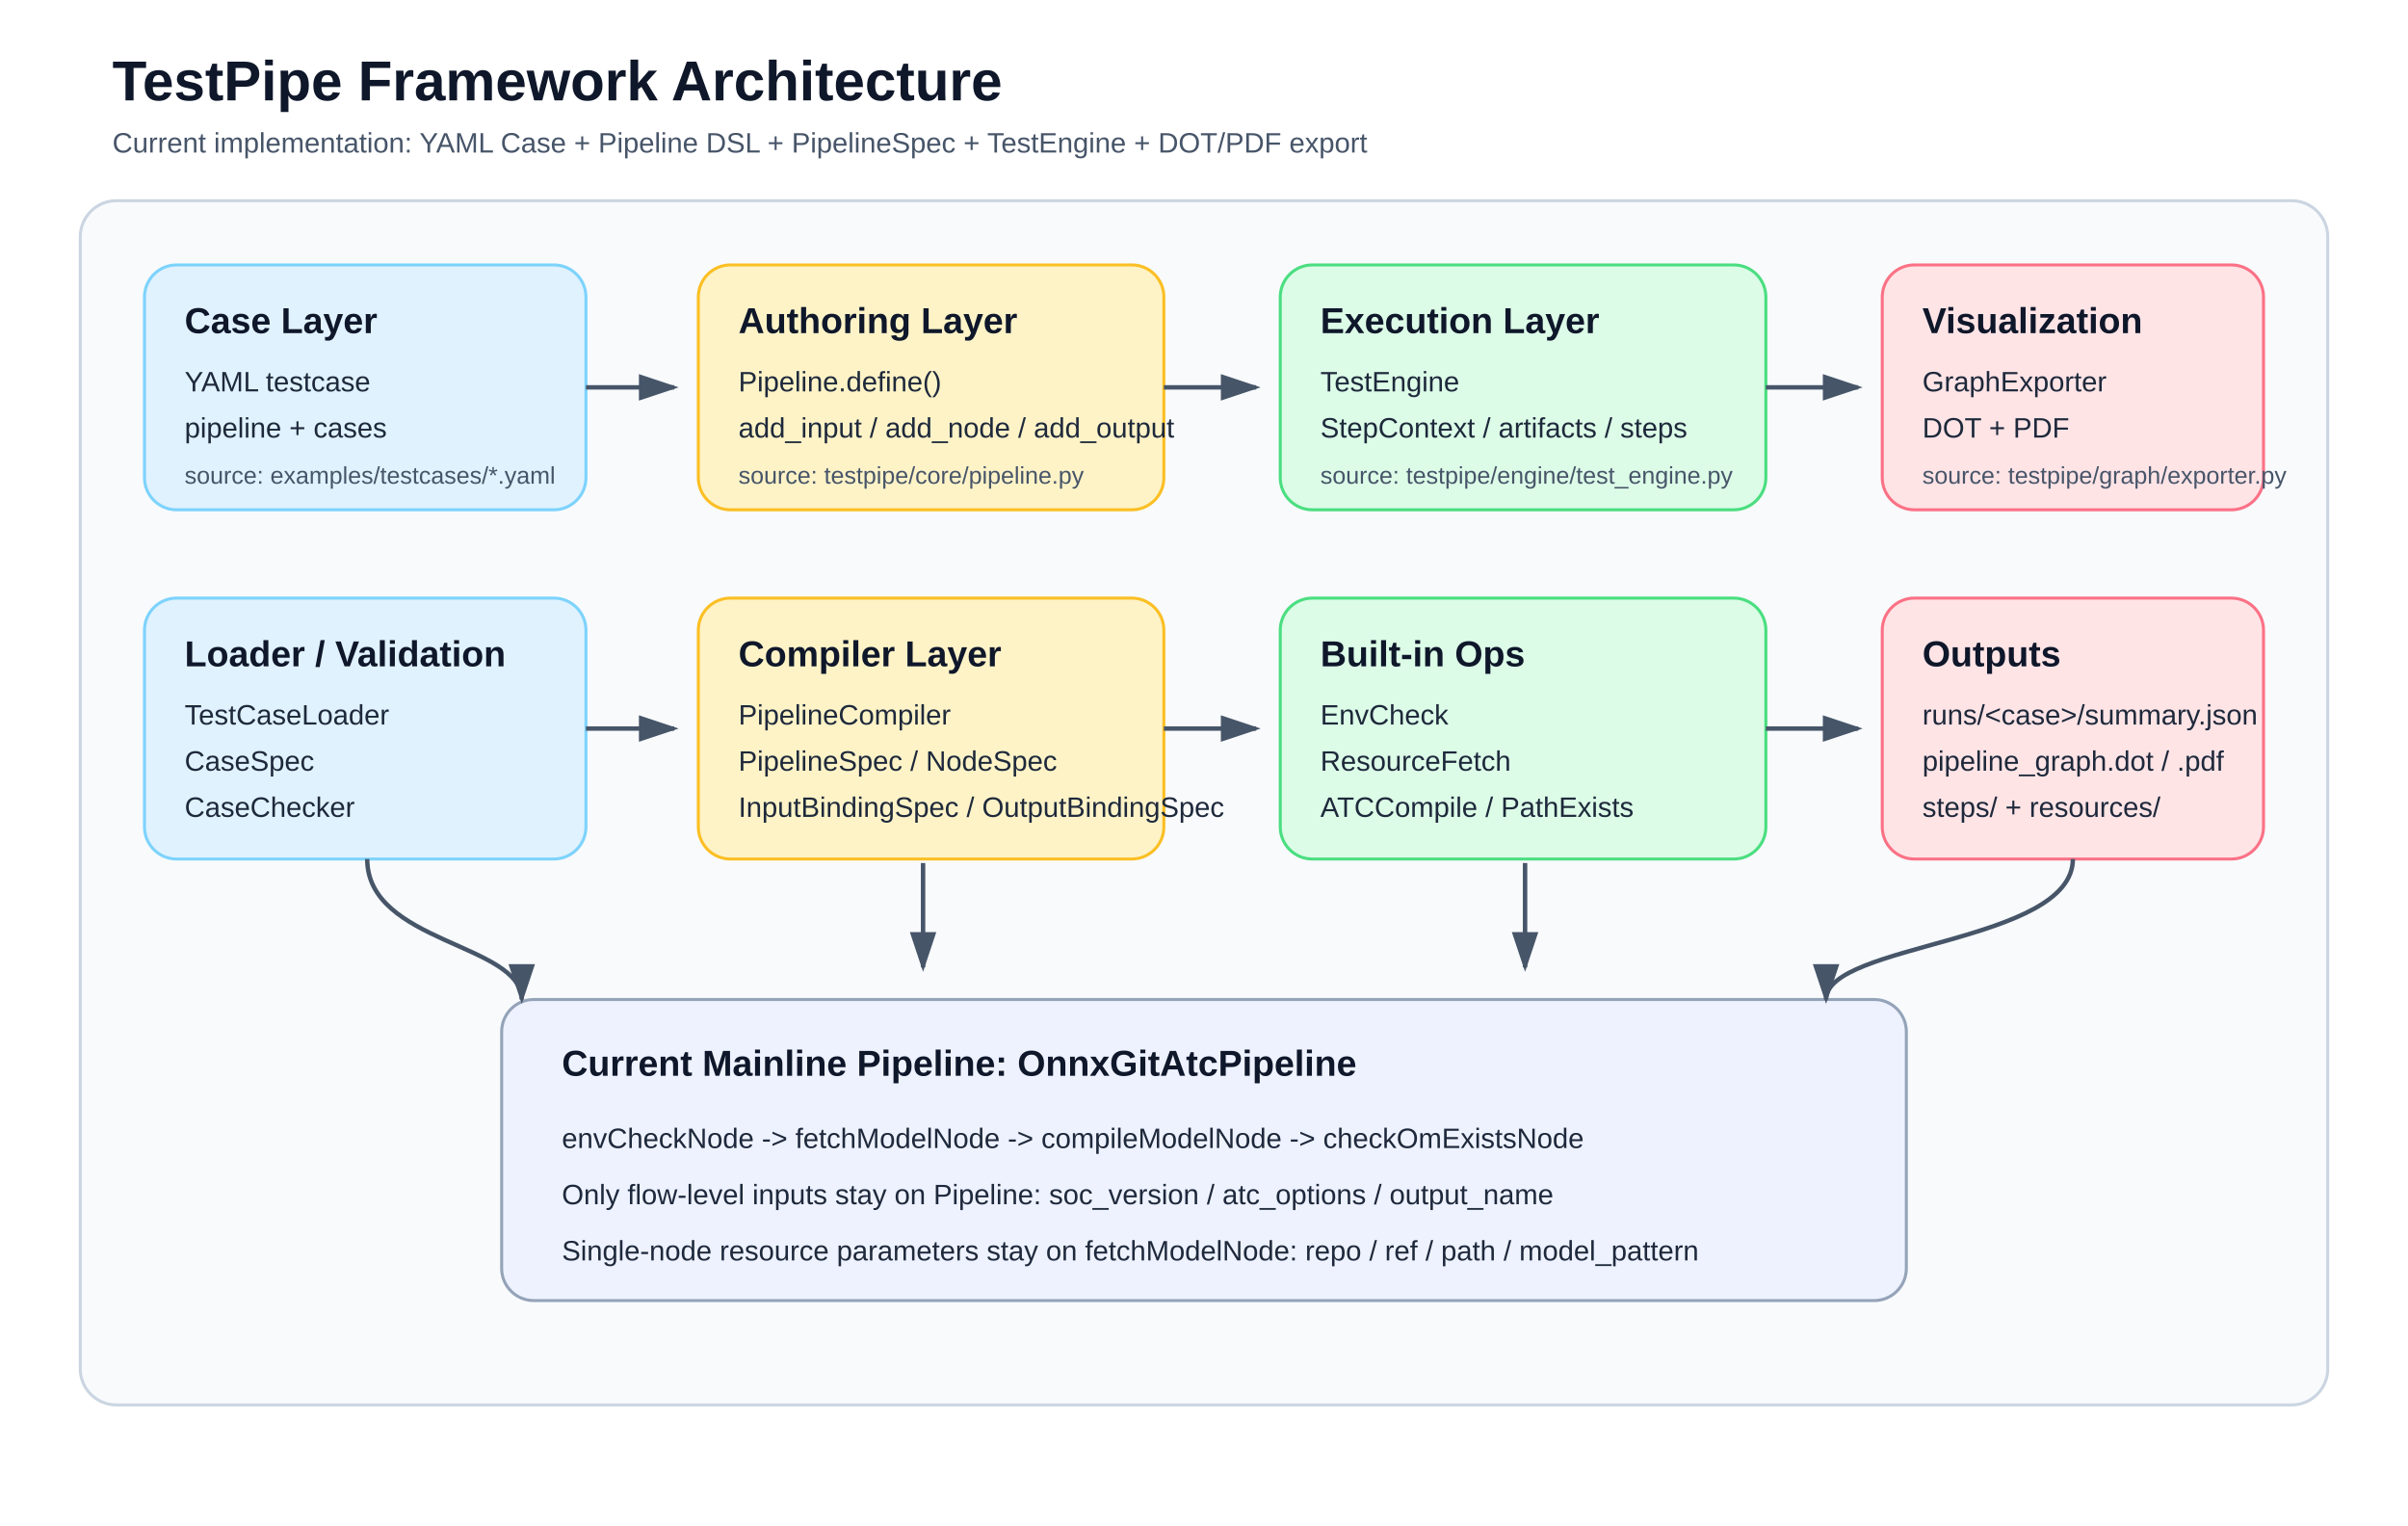
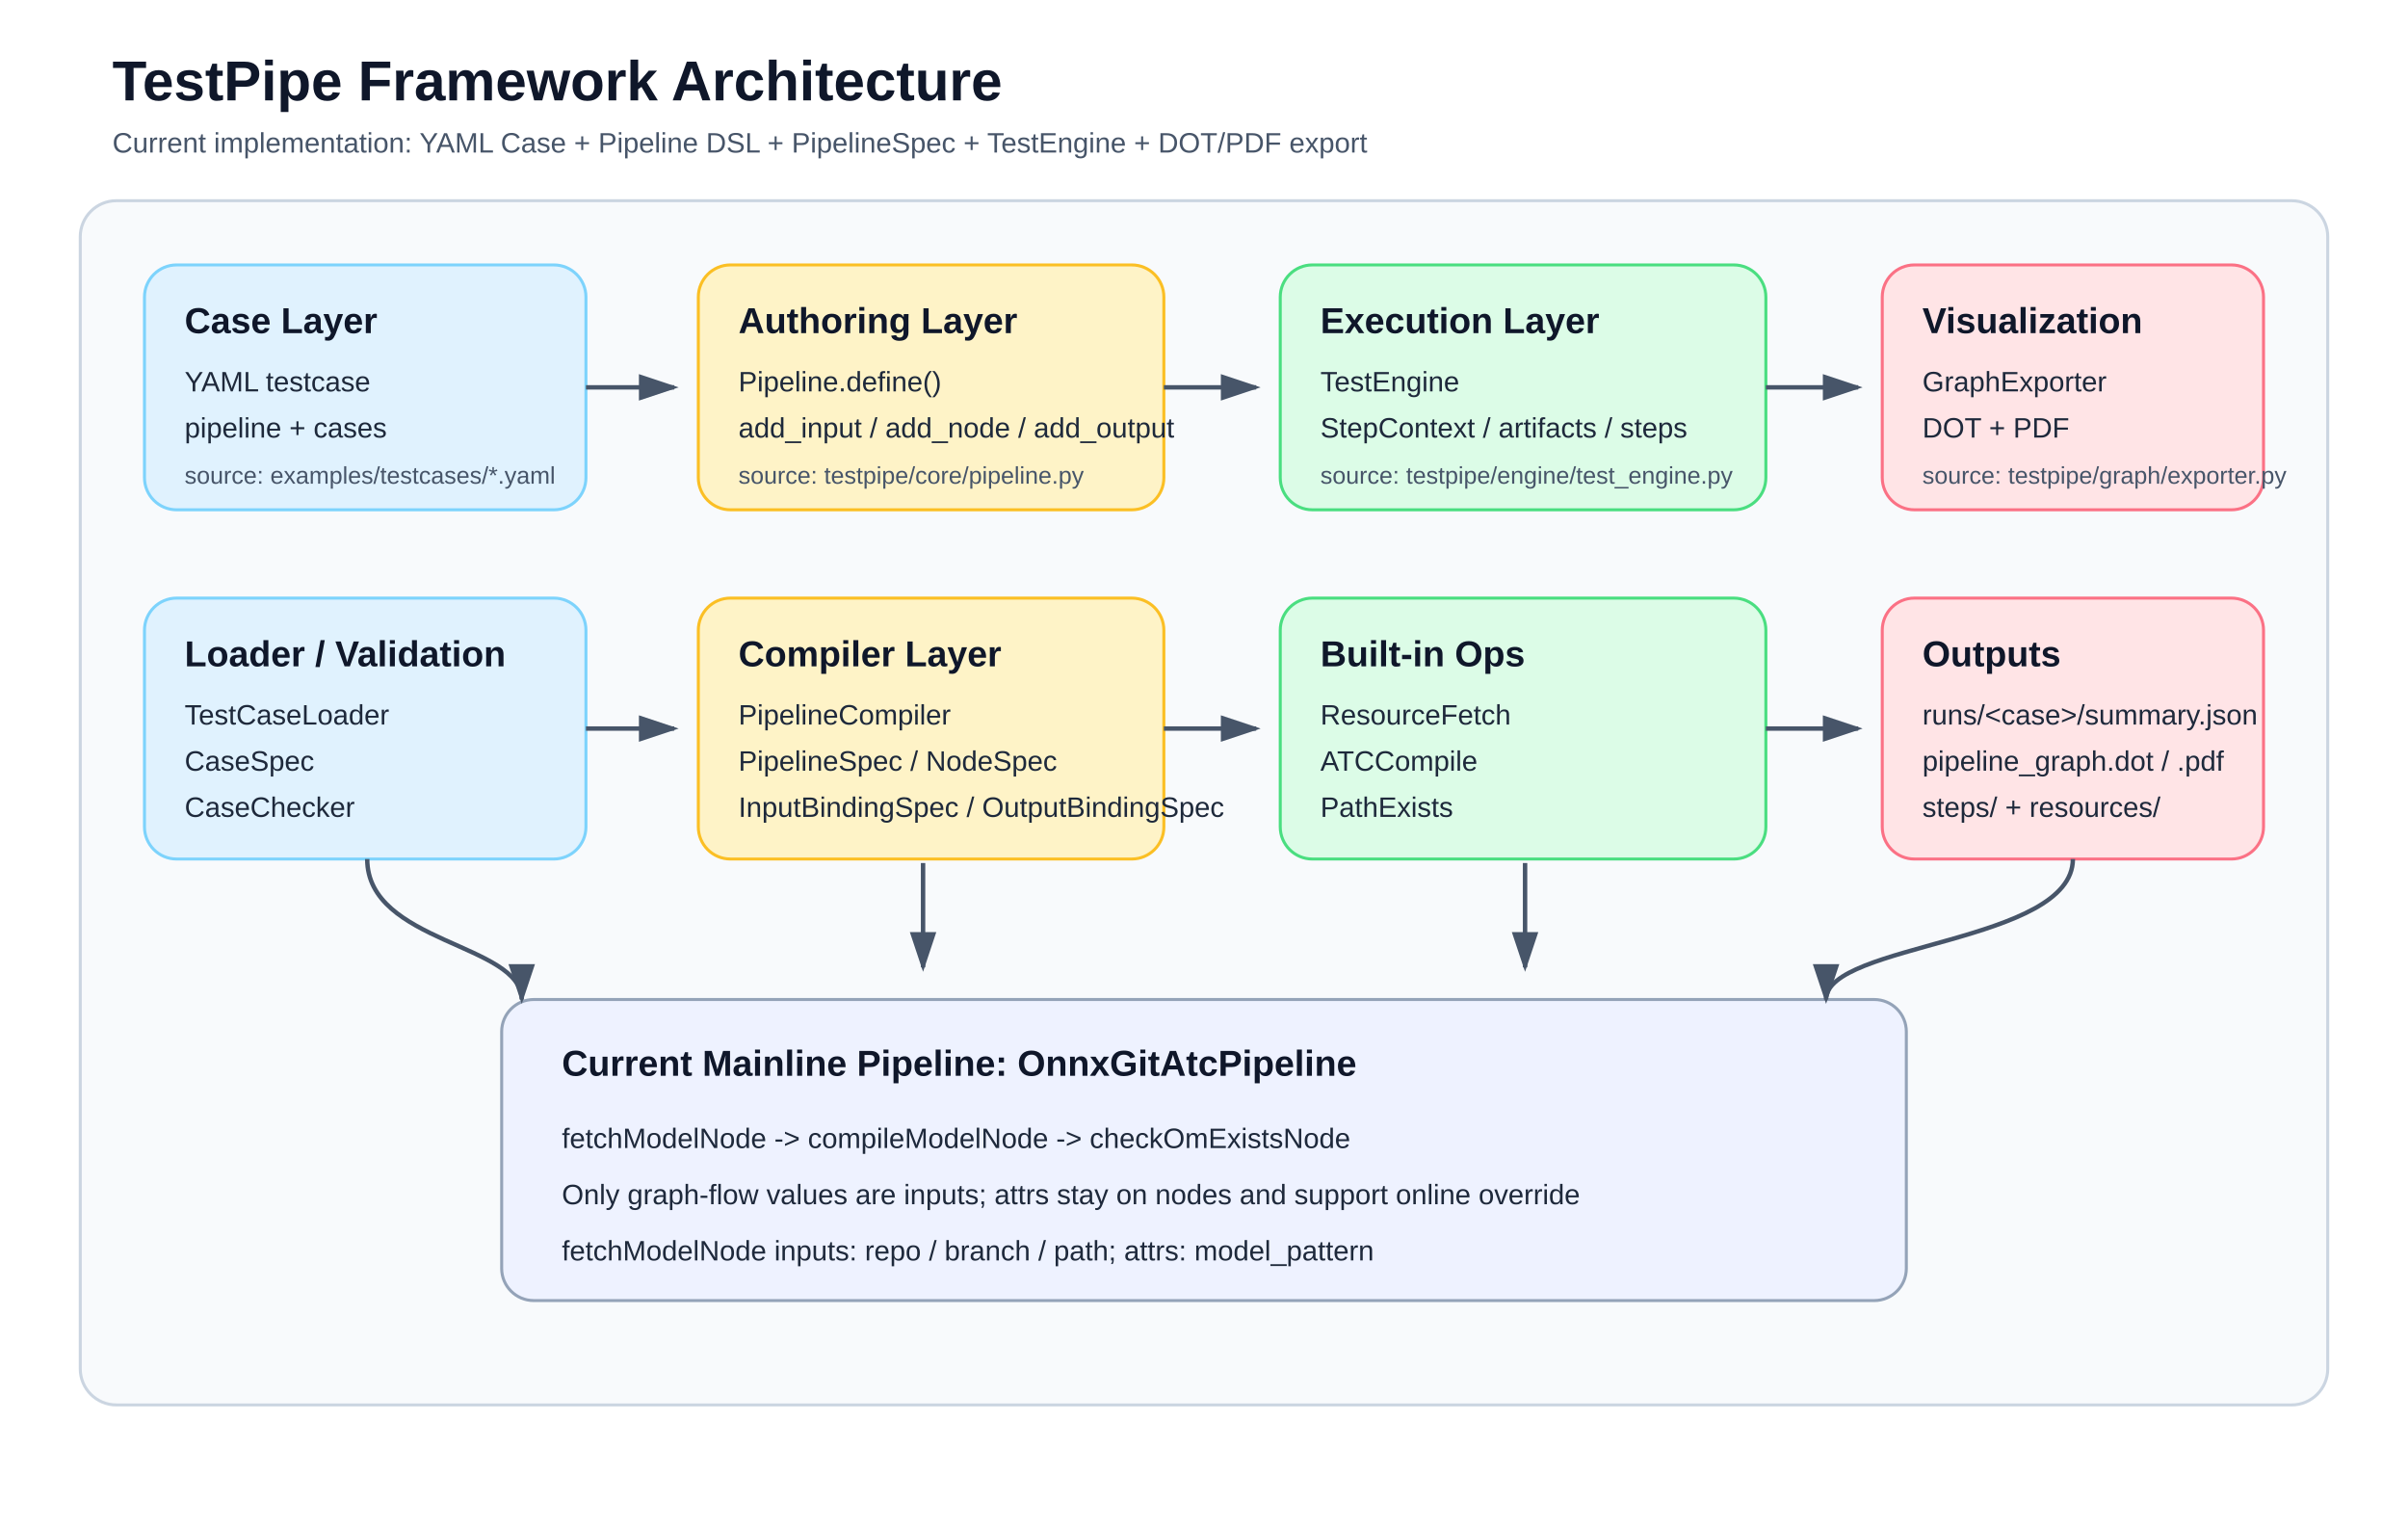
<svg xmlns="http://www.w3.org/2000/svg" width="1200" height="760" viewBox="0 0 1200 760">
  <defs>
    <marker id="arrow" markerWidth="10" markerHeight="10" refX="8" refY="3" orient="auto" markerUnits="strokeWidth">
      <path d="M0,0 L0,6 L9,3 z" fill="#475569" />
    </marker>
    <style>
      .title { font: 700 28px Arial, sans-serif; fill: #0f172a; }
      .subtitle { font: 400 14px Arial, sans-serif; fill: #475569; }
      .section { font: 700 18px Arial, sans-serif; fill: #0f172a; }
      .body { font: 400 14px Arial, sans-serif; fill: #1e293b; }
      .small { font: 400 12px Arial, sans-serif; fill: #475569; }
      .line { stroke: #475569; stroke-width: 2.2; fill: none; marker-end: url(#arrow); }
      .group { fill: #f8fafc; stroke: #cbd5e1; stroke-width: 1.5; rx: 18; }
      .card-blue { fill: #e0f2fe; stroke: #7dd3fc; stroke-width: 1.5; rx: 16; }
      .card-amber { fill: #fef3c7; stroke: #fbbf24; stroke-width: 1.5; rx: 16; }
      .card-green { fill: #dcfce7; stroke: #4ade80; stroke-width: 1.5; rx: 16; }
      .card-rose { fill: #ffe4e6; stroke: #fb7185; stroke-width: 1.5; rx: 16; }
      .card-slate { fill: #eef2ff; stroke: #94a3b8; stroke-width: 1.5; rx: 16; }
    </style>
  </defs>
  <text x="56" y="50" class="title">TestPipe Framework Architecture</text>
  <text x="56" y="76" class="subtitle">Current implementation: YAML Case + Pipeline DSL + PipelineSpec + TestEngine + DOT/PDF export</text>
  <rect x="40" y="100" width="1120" height="600" class="group" />
  <rect x="72" y="132" width="220" height="122" class="card-blue" />
  <text x="92" y="166" class="section">Case Layer</text>
  <text x="92" y="195" class="body">YAML testcase</text>
  <text x="92" y="218" class="body">pipeline + cases</text>
  <text x="92" y="241" class="small">source: examples/testcases/*.yaml</text>
  <rect x="72" y="298" width="220" height="130" class="card-blue" />
  <text x="92" y="332" class="section">Loader / Validation</text>
  <text x="92" y="361" class="body">TestCaseLoader</text>
  <text x="92" y="384" class="body">CaseSpec</text>
  <text x="92" y="407" class="body">CaseChecker</text>
  <rect x="348" y="132" width="232" height="122" class="card-amber" />
  <text x="368" y="166" class="section">Authoring Layer</text>
  <text x="368" y="195" class="body">Pipeline.define()</text>
  <text x="368" y="218" class="body">add_input / add_node / add_output</text>
  <text x="368" y="241" class="small">source: testpipe/core/pipeline.py</text>
  <rect x="348" y="298" width="232" height="130" class="card-amber" />
  <text x="368" y="332" class="section">Compiler Layer</text>
  <text x="368" y="361" class="body">PipelineCompiler</text>
  <text x="368" y="384" class="body">PipelineSpec / NodeSpec</text>
  <text x="368" y="407" class="body">InputBindingSpec / OutputBindingSpec</text>
  <rect x="638" y="132" width="242" height="122" class="card-green" />
  <text x="658" y="166" class="section">Execution Layer</text>
  <text x="658" y="195" class="body">TestEngine</text>
  <text x="658" y="218" class="body">StepContext / artifacts / steps</text>
  <text x="658" y="241" class="small">source: testpipe/engine/test_engine.py</text>
  <rect x="638" y="298" width="242" height="130" class="card-green" />
  <text x="658" y="332" class="section">Built-in Ops</text>
-   <text x="658" y="361" class="body">EnvCheck</text>
-   <text x="658" y="384" class="body">ResourceFetch</text>
-   <text x="658" y="407" class="body">ATCCompile / PathExists</text>
+   <text x="658" y="361" class="body">ResourceFetch</text>
+   <text x="658" y="384" class="body">ATCCompile</text>
+   <text x="658" y="407" class="body">PathExists</text>
  <rect x="938" y="132" width="190" height="122" class="card-rose" />
  <text x="958" y="166" class="section">Visualization</text>
  <text x="958" y="195" class="body">GraphExporter</text>
  <text x="958" y="218" class="body">DOT + PDF</text>
  <text x="958" y="241" class="small">source: testpipe/graph/exporter.py</text>
  <rect x="938" y="298" width="190" height="130" class="card-rose" />
  <text x="958" y="332" class="section">Outputs</text>
  <text x="958" y="361" class="body">runs/&lt;case&gt;/summary.json</text>
  <text x="958" y="384" class="body">pipeline_graph.dot / .pdf</text>
  <text x="958" y="407" class="body">steps/ + resources/</text>
  <rect x="250" y="498" width="700" height="150" class="card-slate" />
  <text x="280" y="536" class="section">Current Mainline Pipeline: OnnxGitAtcPipeline</text>
-   <text x="280" y="572" class="body">envCheckNode -&gt; fetchModelNode -&gt; compileModelNode -&gt; checkOmExistsNode</text>
-   <text x="280" y="600" class="body">Only flow-level inputs stay on Pipeline: soc_version / atc_options / output_name</text>
-   <text x="280" y="628" class="body">Single-node resource parameters stay on fetchModelNode: repo / ref / path / model_pattern</text>
+   <text x="280" y="572" class="body">fetchModelNode -&gt; compileModelNode -&gt; checkOmExistsNode</text>
+   <text x="280" y="600" class="body">Only graph-flow values are inputs; attrs stay on nodes and support online override</text>
+   <text x="280" y="628" class="body">fetchModelNode inputs: repo / branch / path; attrs: model_pattern</text>
  <path d="M292 193 H336" class="line" />
  <path d="M292 363 H336" class="line" />
  <path d="M580 193 H626" class="line" />
  <path d="M580 363 H626" class="line" />
  <path d="M880 193 H926" class="line" />
  <path d="M880 363 H926" class="line" />
  <path d="M460 430 V482" class="line" />
  <path d="M760 430 V482" class="line" />
  <path d="M183 428 C183 470, 260 470, 260 498" class="line" />
  <path d="M1033 428 C1033 470, 910 470, 910 498" class="line" />
</svg>
